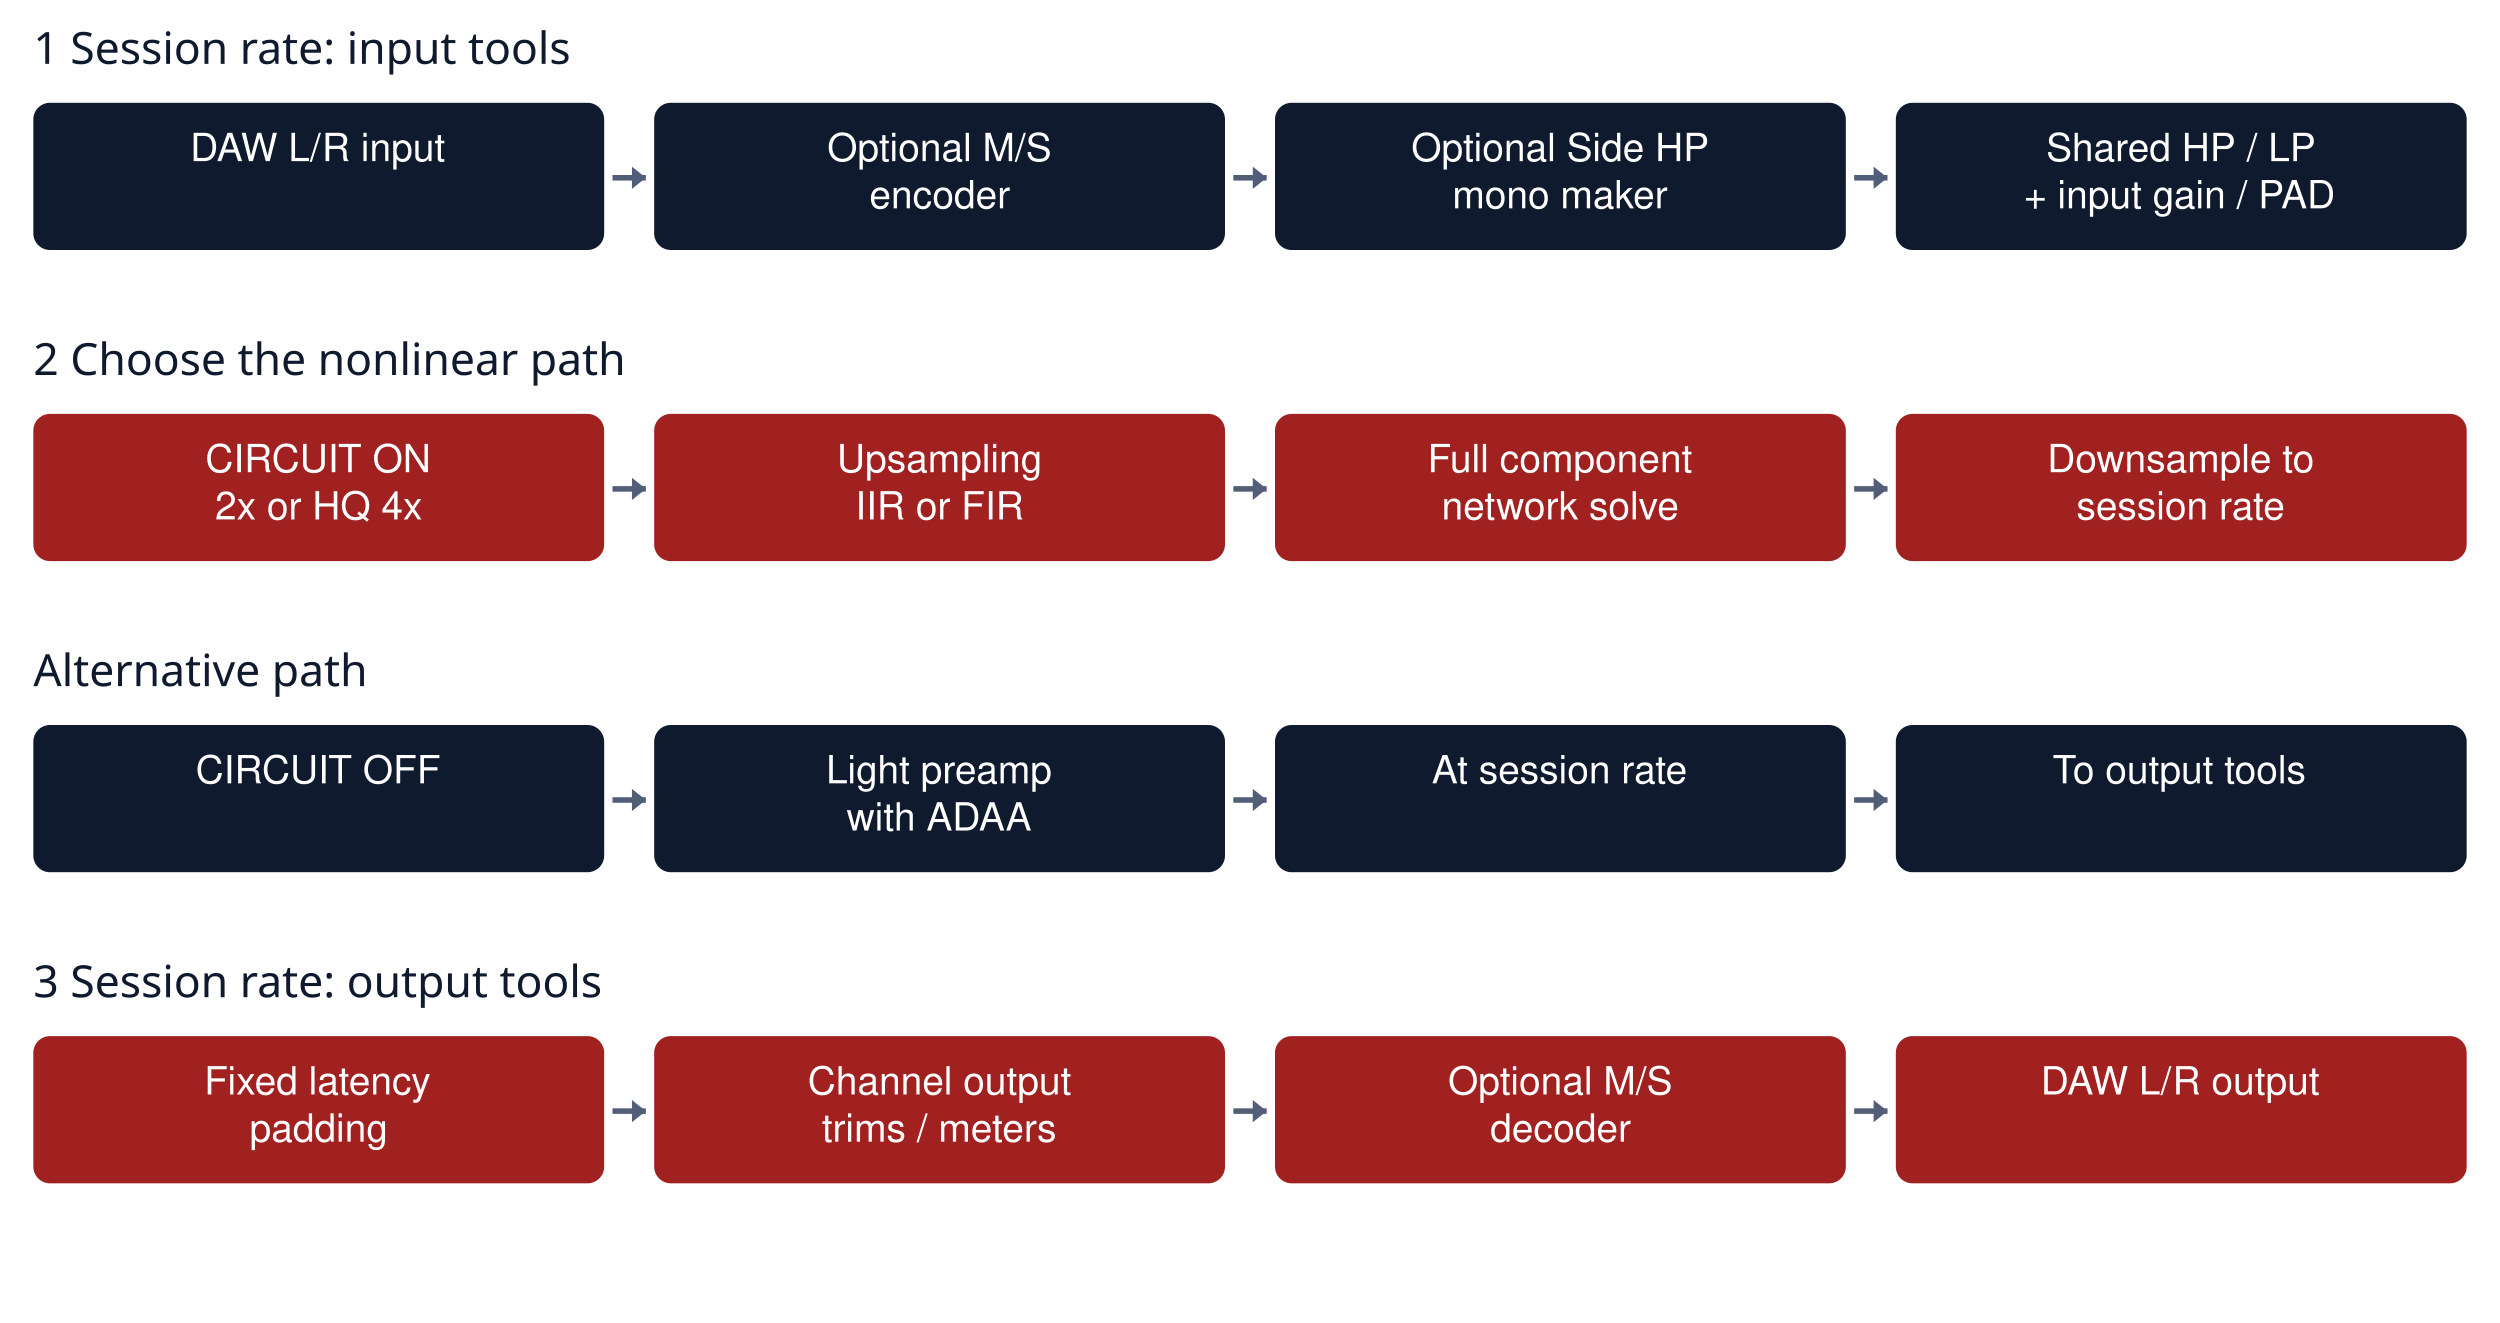
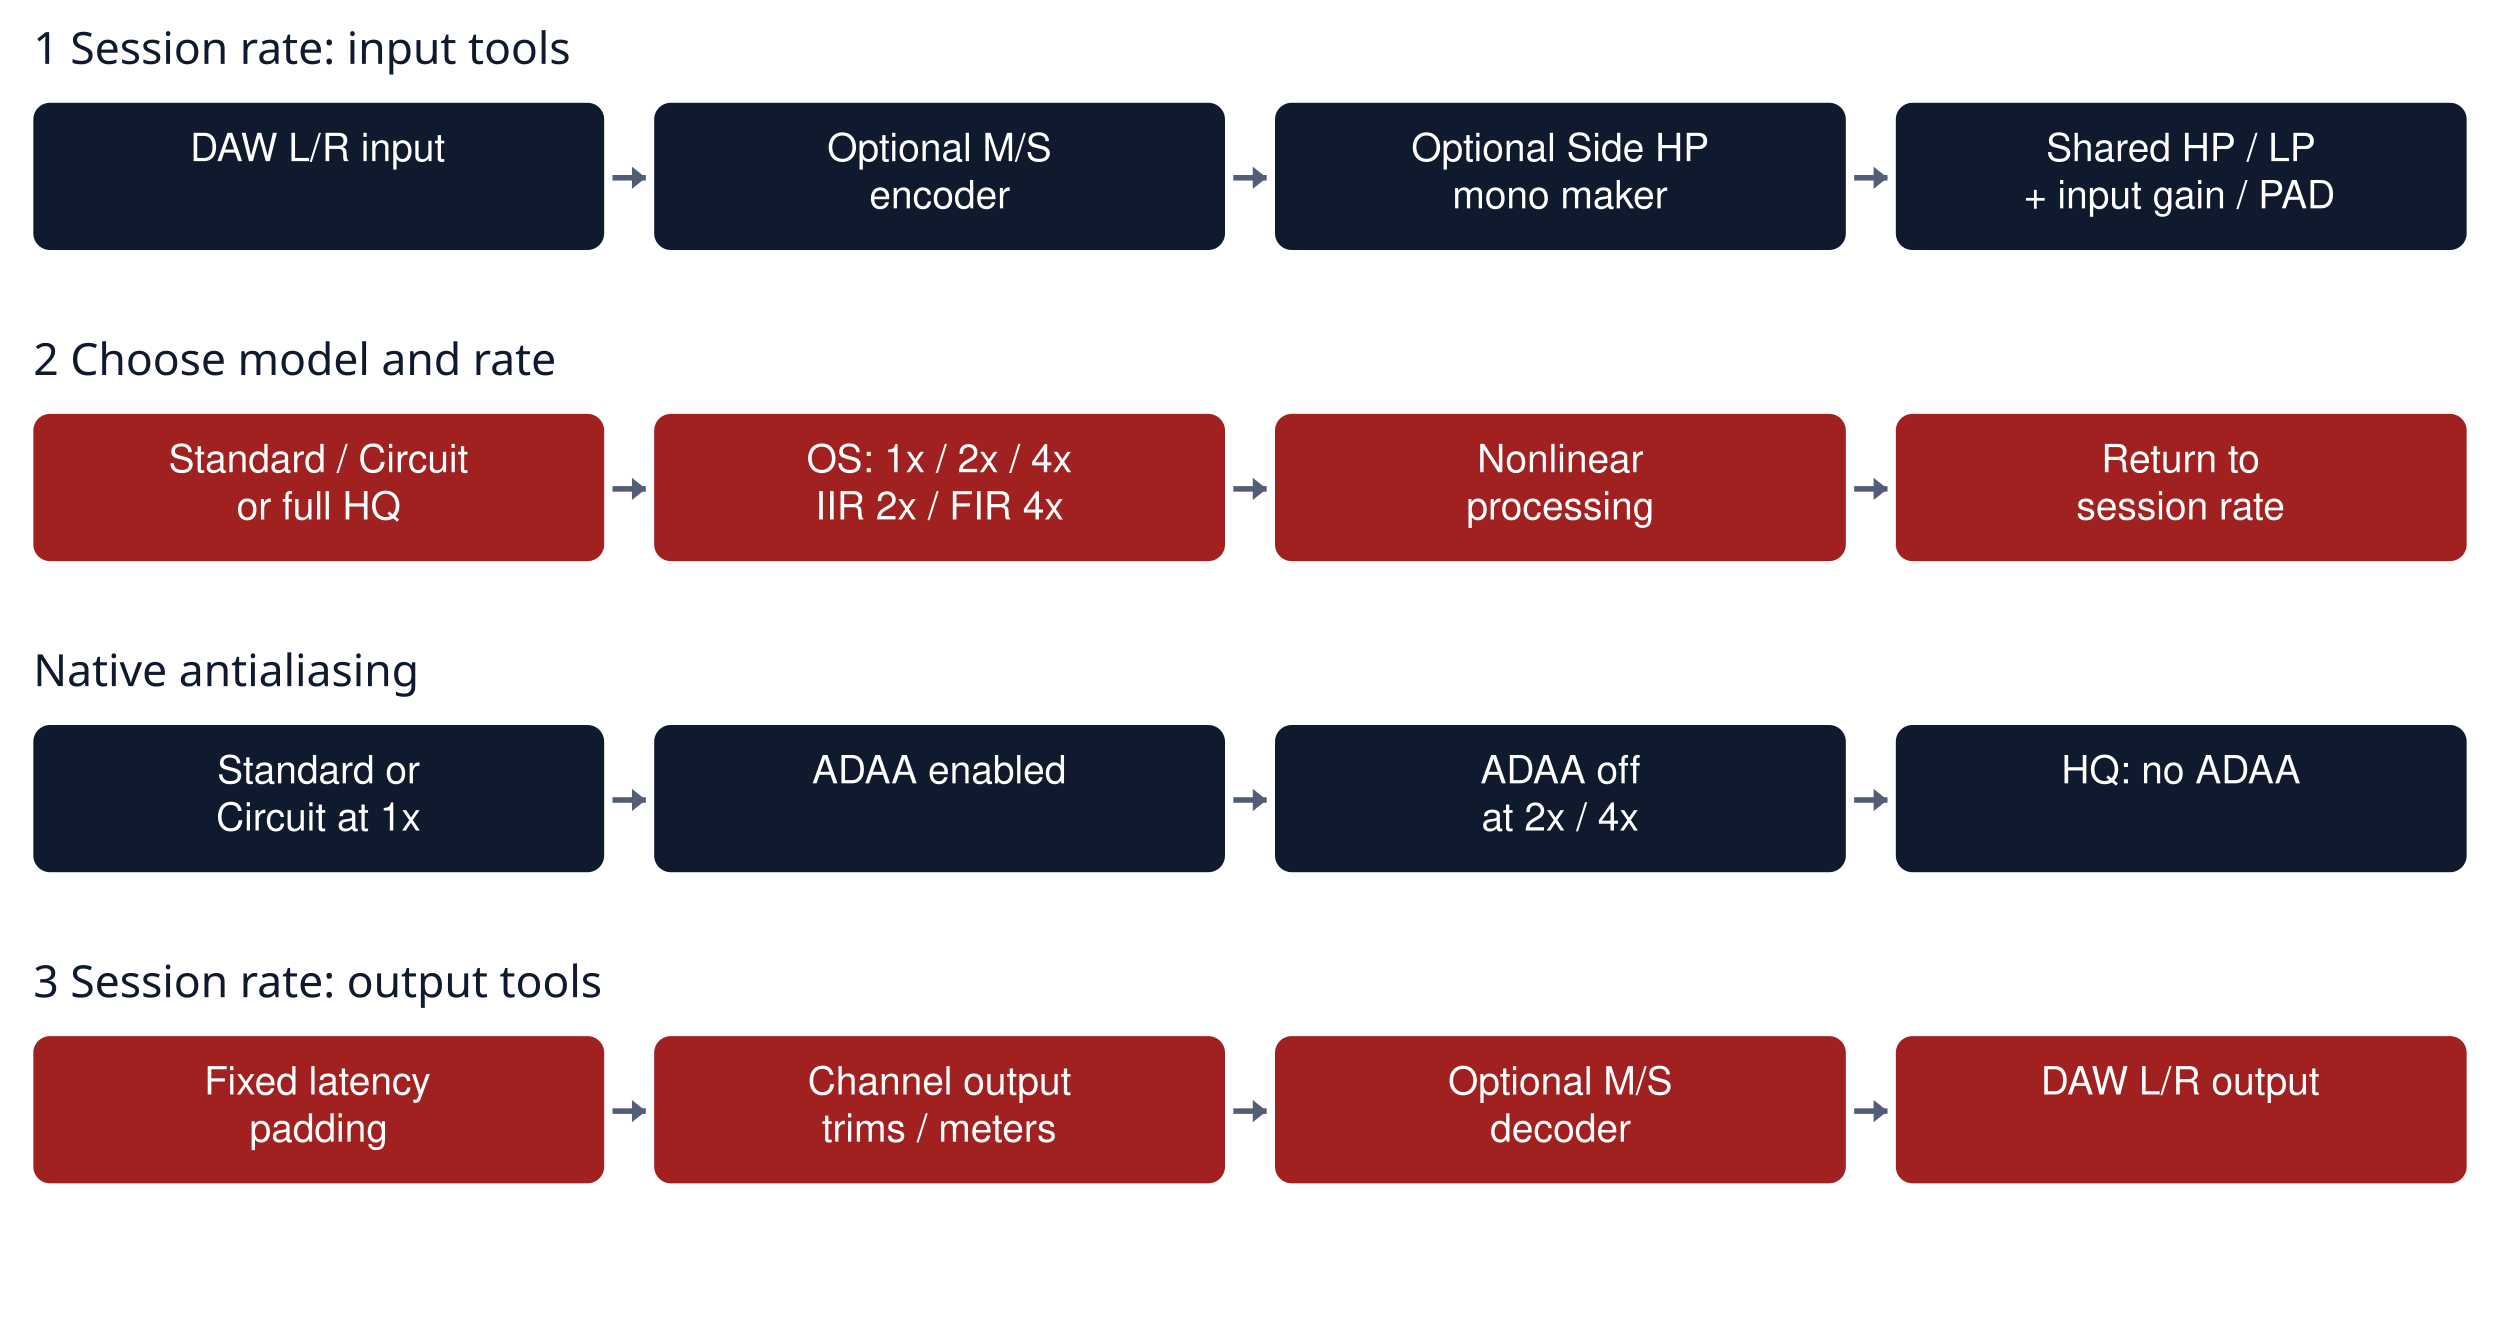
<svg xmlns="http://www.w3.org/2000/svg" width="900" height="476" preserveAspectRatio="xMinYMin meet" viewBox="0 0 900 476" version="1.0" fill-rule="evenodd">
  <clipPath id="clip">
    <rect x="0" y="0" width="900" height="476" />
  </clipPath>
  <g id="group" transform="scale(1,-1) translate(0,-476)" style="clip-path: url(#clip)">
    <g transform="">
      <text x="12" y="453" style="font-family: Helvetica-Bold; font-size: 16px;fill: rgb(6%,10%,18%); stroke:none;" transform="translate(0,906) scale(1,-1)">1  Session rate: input tools</text>
      <rect x="12.0" y="386" width="205.5" height="53" rx="6" ry="6" style="stroke: none; stroke-linecap: butt; stroke-width: 1; fill: rgb(6%,10%,18%); fill-rule: evenodd;" />
      <text x="68.459" y="418" style="font-family: Helvetica; font-size: 14px;fill: rgb(100%,100%,100%); stroke:none;" transform="translate(0,836) scale(1,-1)">DAW L/R input</text>
      <path d="M 220.5,412 L 232.5,412 Z" style="stroke: rgb(32%,37%,47%); stroke-linecap: butt; stroke-width: 2;" />
      <polygon points="232.5 412, 227.5 416, 227.5 408" style="stroke: none; stroke-linecap: butt; stroke-width: 1; fill: rgb(32%,37%,47%); fill-rule: evenodd;" />
      <rect x="235.5" y="386" width="205.5" height="53" rx="6" ry="6" style="stroke: none; stroke-linecap: butt; stroke-width: 1; fill: rgb(6%,10%,18%); fill-rule: evenodd;" />
      <text x="297.79" y="418" style="font-family: Helvetica; font-size: 14px;fill: rgb(100%,100%,100%); stroke:none;" transform="translate(0,836) scale(1,-1)">Optional M/S</text>
      <text x="312.959" y="401" style="font-family: Helvetica; font-size: 14px;fill: rgb(100%,100%,100%); stroke:none;" transform="translate(0,802) scale(1,-1)">encoder</text>
      <path d="M 444,412 L 456,412 Z" style="stroke: rgb(32%,37%,47%); stroke-linecap: butt; stroke-width: 2;" />
      <polygon points="456 412, 451 416, 451 408" style="stroke: none; stroke-linecap: butt; stroke-width: 1; fill: rgb(32%,37%,47%); fill-rule: evenodd;" />
      <rect x="459.0" y="386" width="205.5" height="53" rx="6" ry="6" style="stroke: none; stroke-linecap: butt; stroke-width: 1; fill: rgb(6%,10%,18%); fill-rule: evenodd;" />
      <text x="508.06" y="418" style="font-family: Helvetica; font-size: 14px;fill: rgb(100%,100%,100%); stroke:none;" transform="translate(0,836) scale(1,-1)">Optional Side HP</text>
      <text x="522.851" y="401" style="font-family: Helvetica; font-size: 14px;fill: rgb(100%,100%,100%); stroke:none;" transform="translate(0,802) scale(1,-1)">mono maker</text>
      <path d="M 667.5,412 L 679.5,412 Z" style="stroke: rgb(32%,37%,47%); stroke-linecap: butt; stroke-width: 2;" />
      <polygon points="679.5 412, 674.5 416, 674.5 408" style="stroke: none; stroke-linecap: butt; stroke-width: 1; fill: rgb(32%,37%,47%); fill-rule: evenodd;" />
      <rect x="682.5" y="386" width="205.5" height="53" rx="6" ry="6" style="stroke: none; stroke-linecap: butt; stroke-width: 1; fill: rgb(6%,10%,18%); fill-rule: evenodd;" />
      <text x="736.614" y="418" style="font-family: Helvetica; font-size: 14px;fill: rgb(100%,100%,100%); stroke:none;" transform="translate(0,836) scale(1,-1)">Shared HP / LP</text>
      <text x="728.634" y="401" style="font-family: Helvetica; font-size: 14px;fill: rgb(100%,100%,100%); stroke:none;" transform="translate(0,802) scale(1,-1)">+ input gain / PAD</text>
-       <text x="12" y="341" style="font-family: Helvetica-Bold; font-size: 16px;fill: rgb(6%,10%,18%); stroke:none;" transform="translate(0,682) scale(1,-1)">2  Choose the nonlinear path</text>
+       <text x="12" y="341" style="font-family: Helvetica-Bold; font-size: 16px;fill: rgb(6%,10%,18%); stroke:none;" transform="translate(0,682) scale(1,-1)">2  Choose model and rate</text>
      <rect x="12.0" y="274" width="205.5" height="53" rx="6" ry="6" style="stroke: none; stroke-linecap: butt; stroke-width: 1; fill: rgb(63%,13%,13%); fill-rule: evenodd;" />
-       <text x="73.919" y="306" style="font-family: Helvetica; font-size: 14px;fill: rgb(100%,100%,100%); stroke:none;" transform="translate(0,612) scale(1,-1)">CIRCUIT ON</text>
-       <text x="77.405" y="289" style="font-family: Helvetica; font-size: 14px;fill: rgb(100%,100%,100%); stroke:none;" transform="translate(0,578) scale(1,-1)">2x or HQ 4x</text>
+       <text x="60.675" y="306" style="font-family: Helvetica; font-size: 14px;fill: rgb(100%,100%,100%); stroke:none;" transform="translate(0,612) scale(1,-1)">Standard / Circuit</text>
+       <text x="85.189" y="289" style="font-family: Helvetica; font-size: 14px;fill: rgb(100%,100%,100%); stroke:none;" transform="translate(0,578) scale(1,-1)">or full HQ</text>
      <path d="M 220.5,300 L 232.5,300 Z" style="stroke: rgb(32%,37%,47%); stroke-linecap: butt; stroke-width: 2;" />
      <polygon points="232.5 300, 227.5 304, 227.5 296" style="stroke: none; stroke-linecap: butt; stroke-width: 1; fill: rgb(32%,37%,47%); fill-rule: evenodd;" />
      <rect x="235.5" y="274" width="205.5" height="53" rx="6" ry="6" style="stroke: none; stroke-linecap: butt; stroke-width: 1; fill: rgb(63%,13%,13%); fill-rule: evenodd;" />
-       <text x="301.297" y="306" style="font-family: Helvetica; font-size: 14px;fill: rgb(100%,100%,100%); stroke:none;" transform="translate(0,612) scale(1,-1)">Upsampling</text>
-       <text x="307.912" y="289" style="font-family: Helvetica; font-size: 14px;fill: rgb(100%,100%,100%); stroke:none;" transform="translate(0,578) scale(1,-1)">IIR or FIR</text>
+       <text x="290.391" y="306" style="font-family: Helvetica; font-size: 14px;fill: rgb(100%,100%,100%); stroke:none;" transform="translate(0,612) scale(1,-1)">OS: 1x / 2x / 4x</text>
+       <text x="293.513" y="289" style="font-family: Helvetica; font-size: 14px;fill: rgb(100%,100%,100%); stroke:none;" transform="translate(0,578) scale(1,-1)">IIR 2x / FIR 4x</text>
      <path d="M 444,300 L 456,300 Z" style="stroke: rgb(32%,37%,47%); stroke-linecap: butt; stroke-width: 2;" />
      <polygon points="456 300, 451 304, 451 296" style="stroke: none; stroke-linecap: butt; stroke-width: 1; fill: rgb(32%,37%,47%); fill-rule: evenodd;" />
      <rect x="459.0" y="274" width="205.5" height="53" rx="6" ry="6" style="stroke: none; stroke-linecap: butt; stroke-width: 1; fill: rgb(63%,13%,13%); fill-rule: evenodd;" />
-       <text x="513.898" y="306" style="font-family: Helvetica; font-size: 14px;fill: rgb(100%,100%,100%); stroke:none;" transform="translate(0,612) scale(1,-1)">Full component</text>
-       <text x="518.959" y="289" style="font-family: Helvetica; font-size: 14px;fill: rgb(100%,100%,100%); stroke:none;" transform="translate(0,578) scale(1,-1)">network solve</text>
+       <text x="531.797" y="306" style="font-family: Helvetica; font-size: 14px;fill: rgb(100%,100%,100%); stroke:none;" transform="translate(0,612) scale(1,-1)">Nonlinear</text>
+       <text x="527.905" y="289" style="font-family: Helvetica; font-size: 14px;fill: rgb(100%,100%,100%); stroke:none;" transform="translate(0,578) scale(1,-1)">processing</text>
      <path d="M 667.5,300 L 679.5,300 Z" style="stroke: rgb(32%,37%,47%); stroke-linecap: butt; stroke-width: 2;" />
      <polygon points="679.5 300, 674.5 304, 674.5 296" style="stroke: none; stroke-linecap: butt; stroke-width: 1; fill: rgb(32%,37%,47%); fill-rule: evenodd;" />
      <rect x="682.5" y="274" width="205.5" height="53" rx="6" ry="6" style="stroke: none; stroke-linecap: butt; stroke-width: 1; fill: rgb(63%,13%,13%); fill-rule: evenodd;" />
-       <text x="737.013" y="306" style="font-family: Helvetica; font-size: 14px;fill: rgb(100%,100%,100%); stroke:none;" transform="translate(0,612) scale(1,-1)">Downsample to</text>
+       <text x="756.459" y="306" style="font-family: Helvetica; font-size: 14px;fill: rgb(100%,100%,100%); stroke:none;" transform="translate(0,612) scale(1,-1)">Return to</text>
      <text x="747.513" y="289" style="font-family: Helvetica; font-size: 14px;fill: rgb(100%,100%,100%); stroke:none;" transform="translate(0,578) scale(1,-1)">session rate</text>
-       <text x="12" y="229" style="font-family: Helvetica-Bold; font-size: 16px;fill: rgb(6%,10%,18%); stroke:none;" transform="translate(0,458) scale(1,-1)">   Alternative path</text>
+       <text x="12" y="229" style="font-family: Helvetica-Bold; font-size: 16px;fill: rgb(6%,10%,18%); stroke:none;" transform="translate(0,458) scale(1,-1)">   Native antialiasing</text>
      <rect x="12.0" y="162" width="205.5" height="53" rx="6" ry="6" style="stroke: none; stroke-linecap: butt; stroke-width: 1; fill: rgb(6%,10%,18%); fill-rule: evenodd;" />
-       <text x="70.419" y="194" style="font-family: Helvetica; font-size: 14px;fill: rgb(100%,100%,100%); stroke:none;" transform="translate(0,388) scale(1,-1)">CIRCUIT OFF</text>
+       <text x="78.175" y="194" style="font-family: Helvetica; font-size: 14px;fill: rgb(100%,100%,100%); stroke:none;" transform="translate(0,388) scale(1,-1)">Standard or</text>
+       <text x="77.797" y="177" style="font-family: Helvetica; font-size: 14px;fill: rgb(100%,100%,100%); stroke:none;" transform="translate(0,354) scale(1,-1)">Circuit at 1x</text>
      <path d="M 220.5,188 L 232.5,188 Z" style="stroke: rgb(32%,37%,47%); stroke-linecap: butt; stroke-width: 2;" />
      <polygon points="232.5 188, 227.5 192, 227.5 184" style="stroke: none; stroke-linecap: butt; stroke-width: 1; fill: rgb(32%,37%,47%); fill-rule: evenodd;" />
      <rect x="235.5" y="162" width="205.5" height="53" rx="6" ry="6" style="stroke: none; stroke-linecap: butt; stroke-width: 1; fill: rgb(6%,10%,18%); fill-rule: evenodd;" />
-       <text x="297.398" y="194" style="font-family: Helvetica; font-size: 14px;fill: rgb(100%,100%,100%); stroke:none;" transform="translate(0,388) scale(1,-1)">Light preamp</text>
-       <text x="304.797" y="177" style="font-family: Helvetica; font-size: 14px;fill: rgb(100%,100%,100%); stroke:none;" transform="translate(0,354) scale(1,-1)">with ADAA</text>
+       <text x="292.337" y="194" style="font-family: Helvetica; font-size: 14px;fill: rgb(100%,100%,100%); stroke:none;" transform="translate(0,388) scale(1,-1)">ADAA enabled</text>
      <path d="M 444,188 L 456,188 Z" style="stroke: rgb(32%,37%,47%); stroke-linecap: butt; stroke-width: 2;" />
      <polygon points="456 188, 451 192, 451 184" style="stroke: none; stroke-linecap: butt; stroke-width: 1; fill: rgb(32%,37%,47%); fill-rule: evenodd;" />
      <rect x="459.0" y="162" width="205.5" height="53" rx="6" ry="6" style="stroke: none; stroke-linecap: butt; stroke-width: 1; fill: rgb(6%,10%,18%); fill-rule: evenodd;" />
-       <text x="515.452" y="194" style="font-family: Helvetica; font-size: 14px;fill: rgb(100%,100%,100%); stroke:none;" transform="translate(0,388) scale(1,-1)">At session rate</text>
+       <text x="532.959" y="194" style="font-family: Helvetica; font-size: 14px;fill: rgb(100%,100%,100%); stroke:none;" transform="translate(0,388) scale(1,-1)">ADAA off</text>
+       <text x="533.344" y="177" style="font-family: Helvetica; font-size: 14px;fill: rgb(100%,100%,100%); stroke:none;" transform="translate(0,354) scale(1,-1)">at 2x / 4x</text>
      <path d="M 667.5,188 L 679.5,188 Z" style="stroke: rgb(32%,37%,47%); stroke-linecap: butt; stroke-width: 2;" />
      <polygon points="679.5 188, 674.5 192, 674.5 184" style="stroke: none; stroke-linecap: butt; stroke-width: 1; fill: rgb(32%,37%,47%); fill-rule: evenodd;" />
      <rect x="682.5" y="162" width="205.5" height="53" rx="6" ry="6" style="stroke: none; stroke-linecap: butt; stroke-width: 1; fill: rgb(6%,10%,18%); fill-rule: evenodd;" />
-       <text x="738.945" y="194" style="font-family: Helvetica; font-size: 14px;fill: rgb(100%,100%,100%); stroke:none;" transform="translate(0,388) scale(1,-1)">To output tools</text>
+       <text x="742.067" y="194" style="font-family: Helvetica; font-size: 14px;fill: rgb(100%,100%,100%); stroke:none;" transform="translate(0,388) scale(1,-1)">HQ: no ADAA</text>
      <text x="12" y="117" style="font-family: Helvetica-Bold; font-size: 16px;fill: rgb(6%,10%,18%); stroke:none;" transform="translate(0,234) scale(1,-1)">3  Session rate: output tools</text>
      <rect x="12.0" y="50" width="205.5" height="53" rx="6" ry="6" style="stroke: none; stroke-linecap: butt; stroke-width: 1; fill: rgb(63%,13%,13%); fill-rule: evenodd;" />
      <text x="73.513" y="82" style="font-family: Helvetica; font-size: 14px;fill: rgb(100%,100%,100%); stroke:none;" transform="translate(0,164) scale(1,-1)">Fixed latency</text>
      <text x="89.844" y="65" style="font-family: Helvetica; font-size: 14px;fill: rgb(100%,100%,100%); stroke:none;" transform="translate(0,130) scale(1,-1)">padding</text>
      <path d="M 220.5,76 L 232.5,76 Z" style="stroke: rgb(32%,37%,47%); stroke-linecap: butt; stroke-width: 2;" />
      <polygon points="232.5 76, 227.5 80, 227.5 72" style="stroke: none; stroke-linecap: butt; stroke-width: 1; fill: rgb(32%,37%,47%); fill-rule: evenodd;" />
      <rect x="235.5" y="50" width="205.5" height="53" rx="6" ry="6" style="stroke: none; stroke-linecap: butt; stroke-width: 1; fill: rgb(63%,13%,13%); fill-rule: evenodd;" />
      <text x="290.776" y="82" style="font-family: Helvetica; font-size: 14px;fill: rgb(100%,100%,100%); stroke:none;" transform="translate(0,164) scale(1,-1)">Channel output</text>
      <text x="295.858" y="65" style="font-family: Helvetica; font-size: 14px;fill: rgb(100%,100%,100%); stroke:none;" transform="translate(0,130) scale(1,-1)">trims / meters</text>
      <path d="M 444,76 L 456,76 Z" style="stroke: rgb(32%,37%,47%); stroke-linecap: butt; stroke-width: 2;" />
      <polygon points="456 76, 451 80, 451 72" style="stroke: none; stroke-linecap: butt; stroke-width: 1; fill: rgb(32%,37%,47%); fill-rule: evenodd;" />
      <rect x="459.0" y="50" width="205.5" height="53" rx="6" ry="6" style="stroke: none; stroke-linecap: butt; stroke-width: 1; fill: rgb(63%,13%,13%); fill-rule: evenodd;" />
      <text x="521.29" y="82" style="font-family: Helvetica; font-size: 14px;fill: rgb(100%,100%,100%); stroke:none;" transform="translate(0,164) scale(1,-1)">Optional M/S</text>
      <text x="536.459" y="65" style="font-family: Helvetica; font-size: 14px;fill: rgb(100%,100%,100%); stroke:none;" transform="translate(0,130) scale(1,-1)">decoder</text>
      <path d="M 667.5,76 L 679.5,76 Z" style="stroke: rgb(32%,37%,47%); stroke-linecap: butt; stroke-width: 2;" />
      <polygon points="679.5 76, 674.5 80, 674.5 72" style="stroke: none; stroke-linecap: butt; stroke-width: 1; fill: rgb(32%,37%,47%); fill-rule: evenodd;" />
      <rect x="682.5" y="50" width="205.5" height="53" rx="6" ry="6" style="stroke: none; stroke-linecap: butt; stroke-width: 1; fill: rgb(63%,13%,13%); fill-rule: evenodd;" />
      <text x="734.675" y="82" style="font-family: Helvetica; font-size: 14px;fill: rgb(100%,100%,100%); stroke:none;" transform="translate(0,164) scale(1,-1)">DAW L/R output</text>
    </g>
  </g>
</svg>
